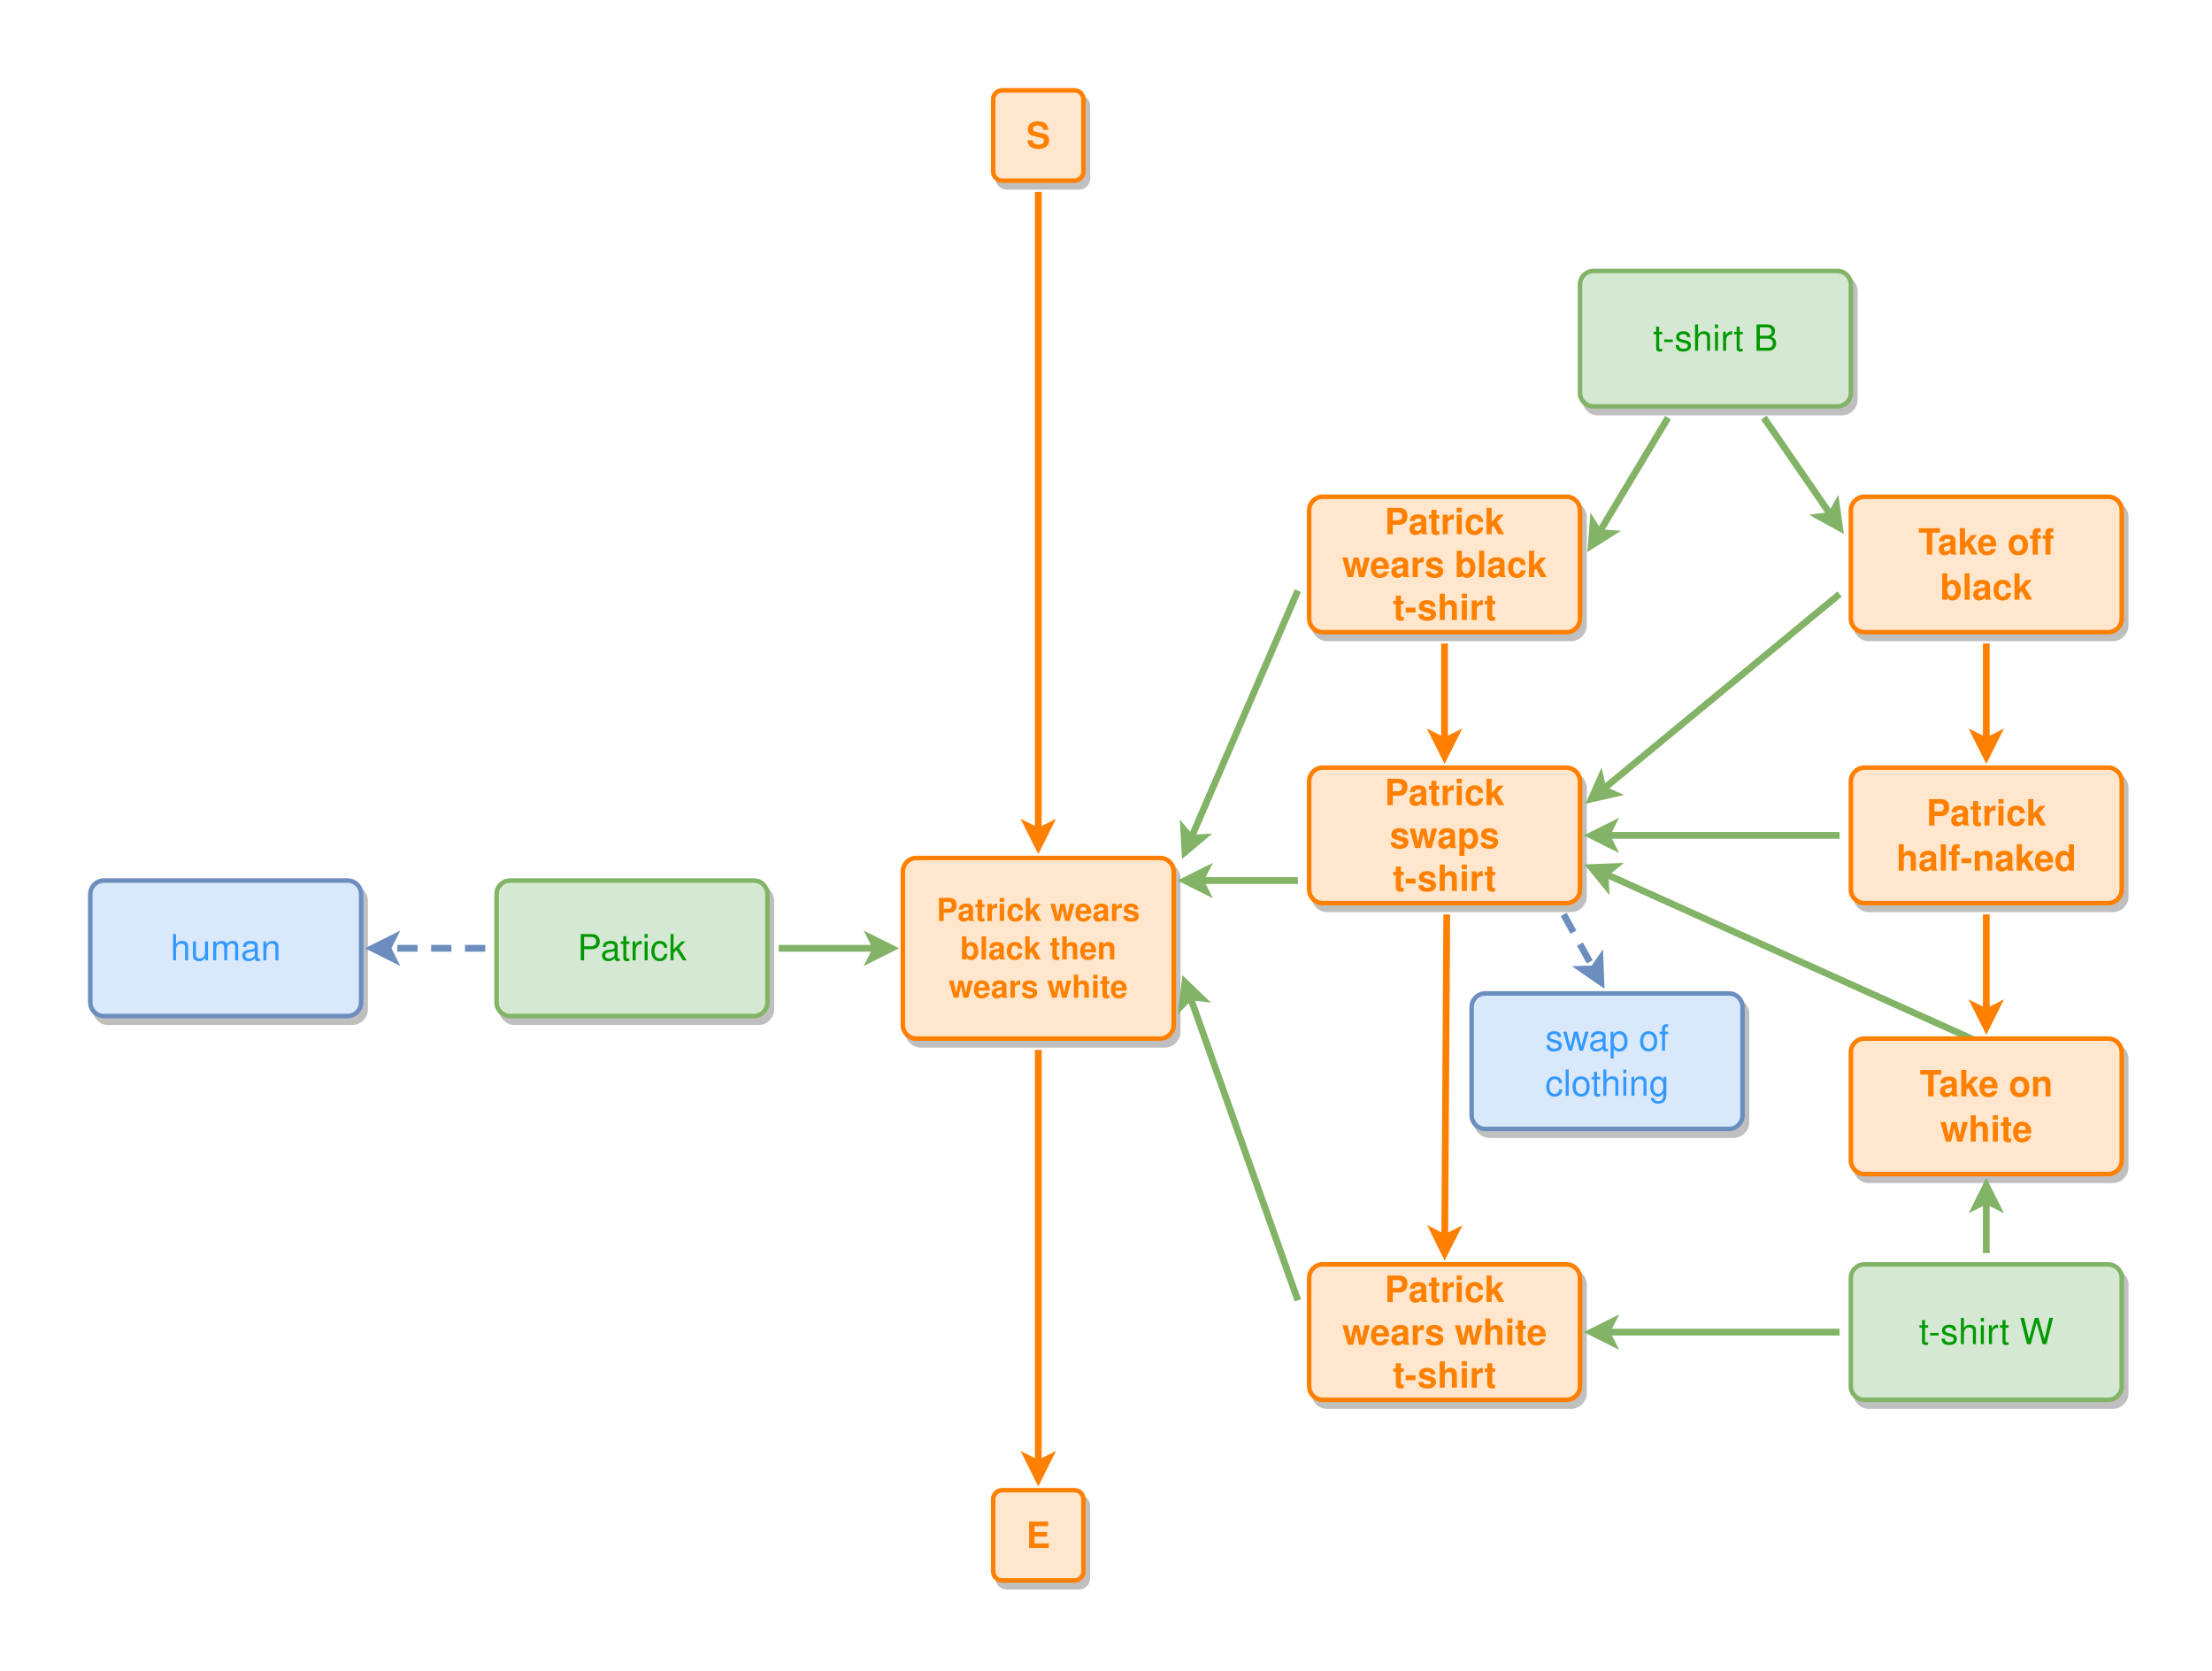
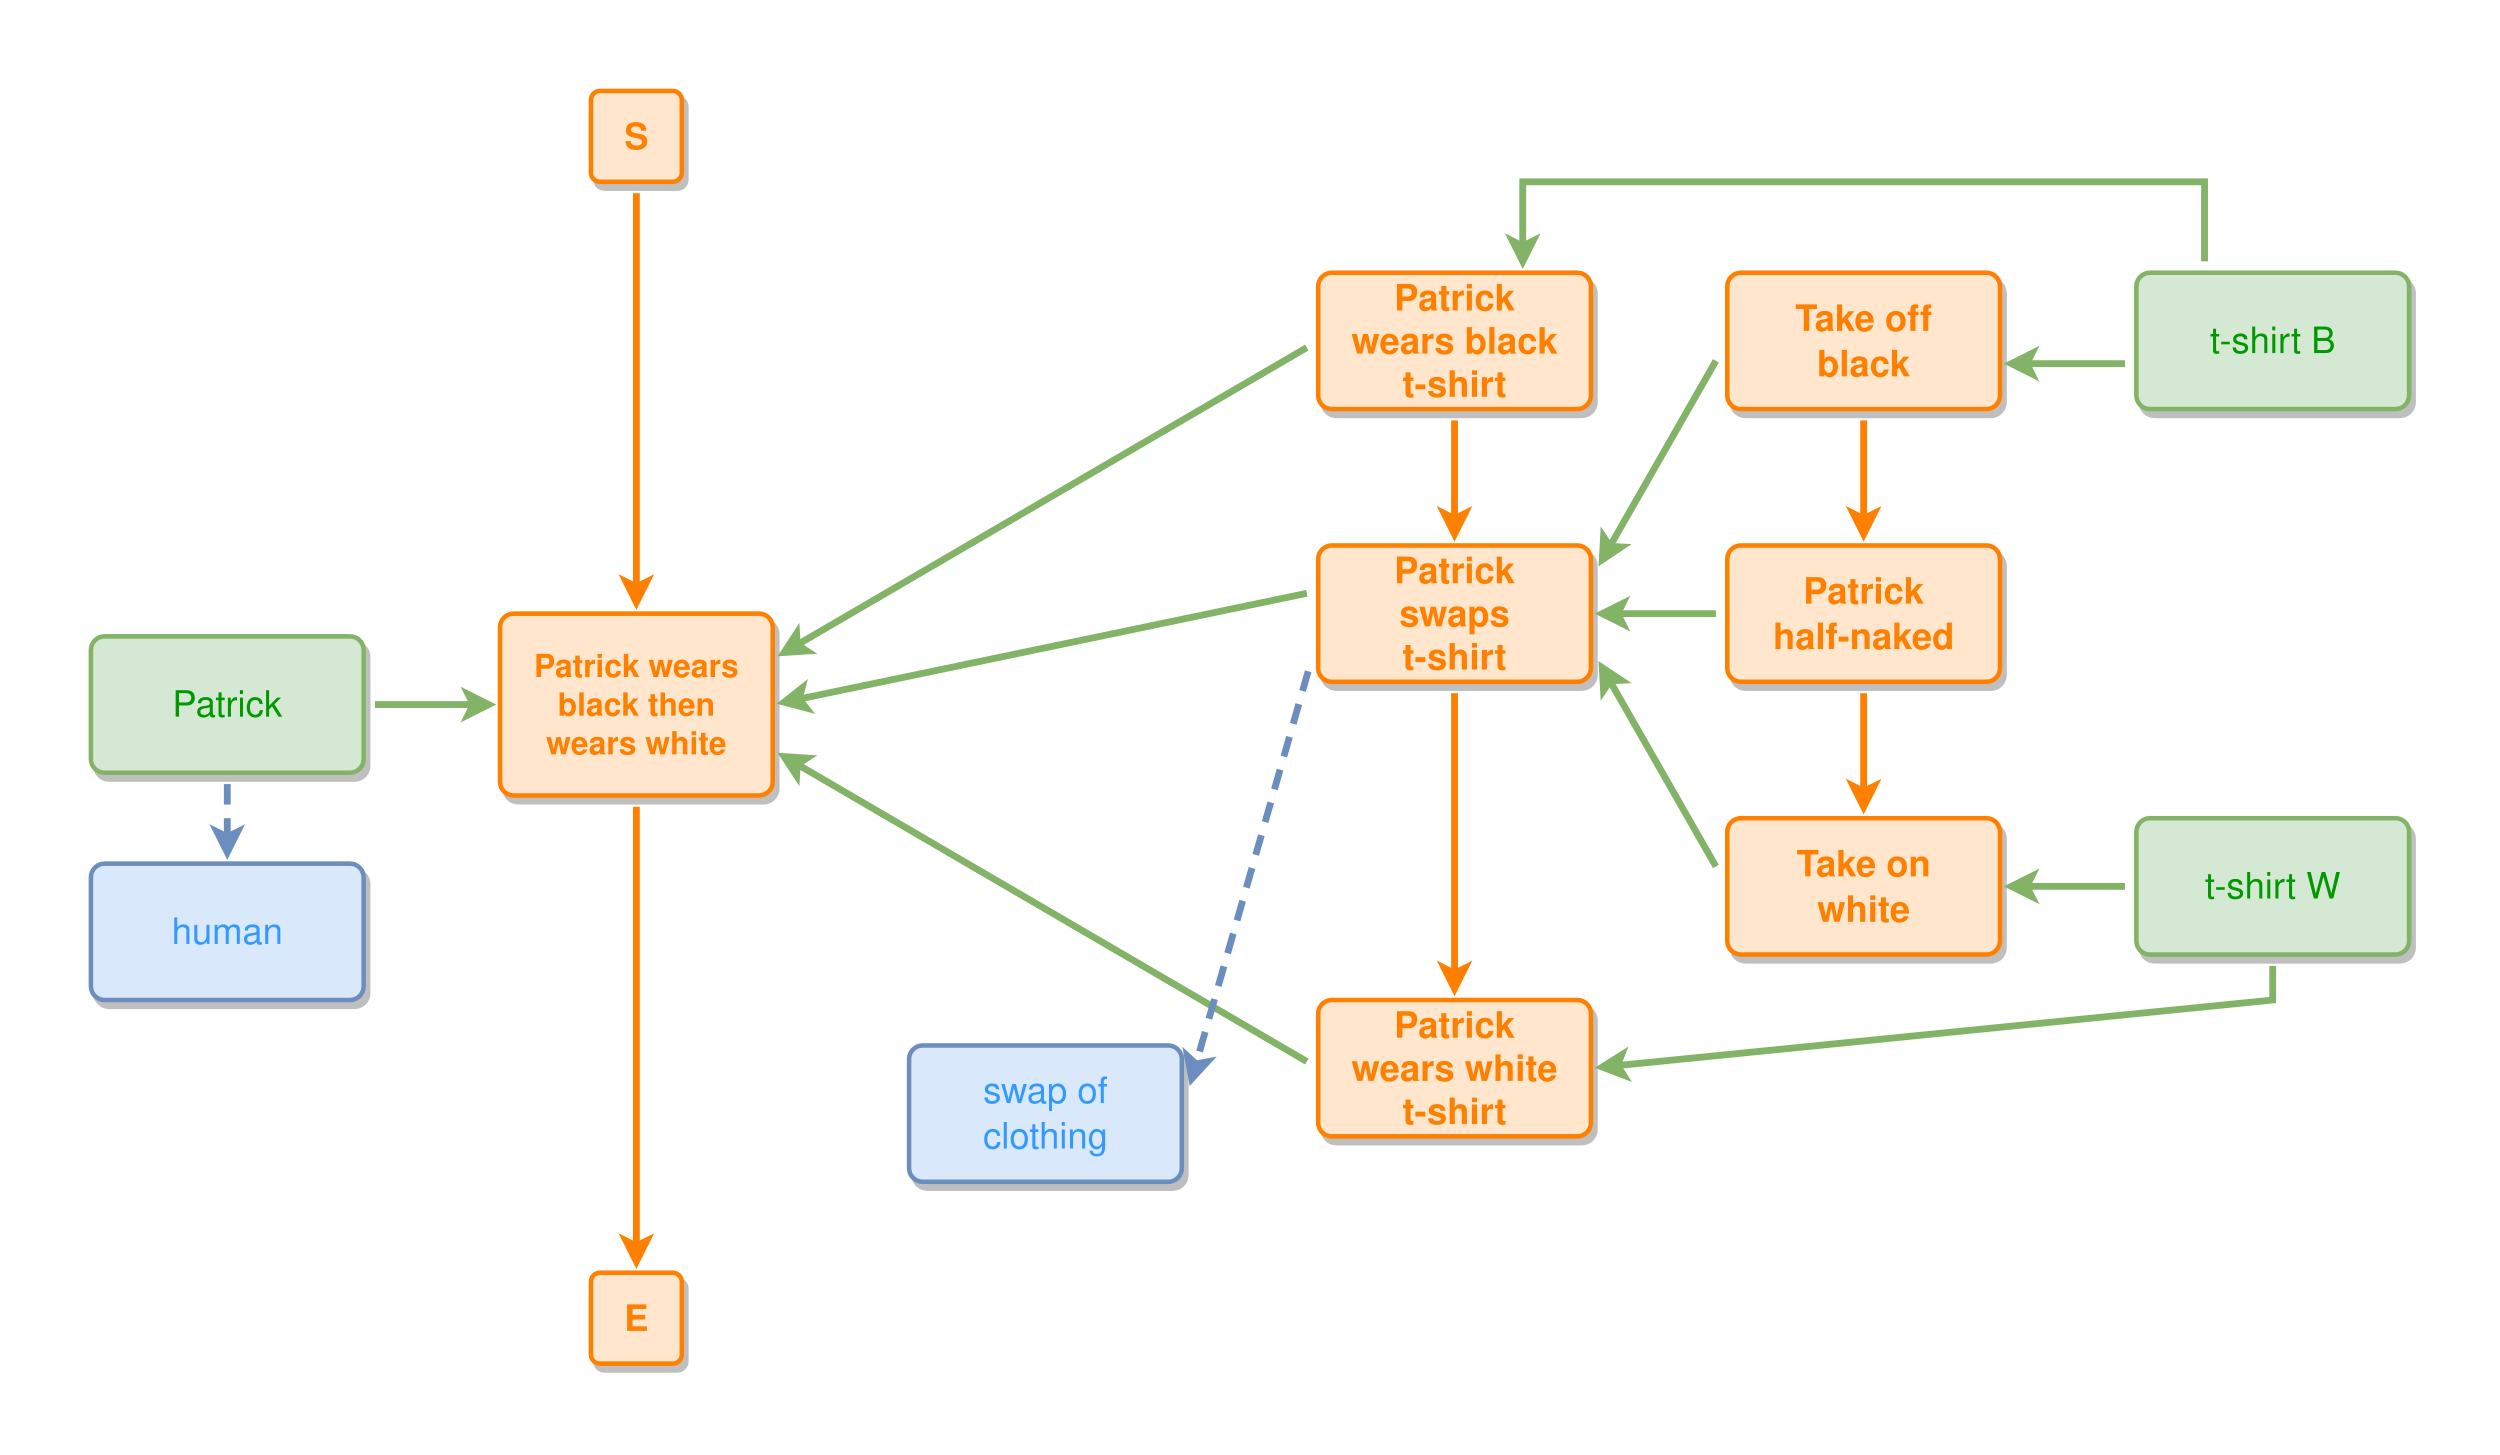
- <svg xmlns="http://www.w3.org/2000/svg" width="980" height="740" viewBox="0 0 980 740">
+ <svg xmlns="http://www.w3.org/2000/svg" width="1100" height="640" viewBox="0 0 1100 640">
  <defs>
  </defs>
  <g id="container-shells">
  </g>
  <g id="node-shadows">
-     <rect x="400" y="380" width="120" height="80" rx="6" ry="6" fill="#000000" stroke="#000000" stroke-width="2" opacity="0.25" transform="translate(2,3)" />
-     <rect x="820" y="560" width="120" height="60" rx="6" ry="6" fill="#000000" stroke="#000000" stroke-width="2" opacity="0.25" transform="translate(2,3)" />
-     <rect x="40" y="390" width="120" height="60" rx="6" ry="6" fill="#000000" stroke="#000000" stroke-width="2" opacity="0.25" transform="translate(2,3)" />
-     <rect x="652" y="440" width="120" height="60" rx="6" ry="6" fill="#000000" stroke="#000000" stroke-width="2" opacity="0.25" transform="translate(2,3)" />
-     <rect x="440" y="40" width="40" height="40" rx="4" ry="4" fill="#000000" stroke="#000000" stroke-width="2" opacity="0.25" transform="translate(2,3)" />
-     <rect x="440" y="660" width="40" height="40" rx="4" ry="4" fill="#000000" stroke="#000000" stroke-width="2" opacity="0.25" transform="translate(2,3)" />
-     <rect x="580" y="220" width="120" height="60" rx="6" ry="6" fill="#000000" stroke="#000000" stroke-width="2" opacity="0.25" transform="translate(2,3)" />
-     <rect x="580" y="340" width="120" height="60" rx="6" ry="6" fill="#000000" stroke="#000000" stroke-width="2" opacity="0.25" transform="translate(2,3)" />
-     <rect x="580" y="560" width="120" height="60" rx="6" ry="6" fill="#000000" stroke="#000000" stroke-width="2" opacity="0.25" transform="translate(2,3)" />
-     <rect x="820" y="220" width="120" height="60" rx="6" ry="6" fill="#000000" stroke="#000000" stroke-width="2" opacity="0.25" transform="translate(2,3)" />
-     <rect x="820" y="340" width="120" height="60" rx="6" ry="6" fill="#000000" stroke="#000000" stroke-width="2" opacity="0.25" transform="translate(2,3)" />
-     <rect x="820" y="460" width="120" height="60" rx="6" ry="6" fill="#000000" stroke="#000000" stroke-width="2" opacity="0.25" transform="translate(2,3)" />
-     <rect x="220" y="390" width="120" height="60" rx="6" ry="6" fill="#000000" stroke="#000000" stroke-width="2" opacity="0.25" transform="translate(2,3)" />
-     <rect x="700" y="120" width="120" height="60" rx="6" ry="6" fill="#000000" stroke="#000000" stroke-width="2" opacity="0.25" transform="translate(2,3)" />
+     <rect x="220" y="270" width="120" height="80" rx="6" ry="6" fill="#000000" stroke="#000000" stroke-width="2" opacity="0.25" transform="translate(2,3)" />
+     <rect x="940" y="360" width="120" height="60" rx="6" ry="6" fill="#000000" stroke="#000000" stroke-width="2" opacity="0.25" transform="translate(2,3)" />
+     <rect x="40" y="380" width="120" height="60" rx="6" ry="6" fill="#000000" stroke="#000000" stroke-width="2" opacity="0.25" transform="translate(2,3)" />
+     <rect x="400" y="460" width="120" height="60" rx="6" ry="6" fill="#000000" stroke="#000000" stroke-width="2" opacity="0.25" transform="translate(2,3)" />
+     <rect x="260" y="40" width="40" height="40" rx="4" ry="4" fill="#000000" stroke="#000000" stroke-width="2" opacity="0.25" transform="translate(2,3)" />
+     <rect x="260" y="560" width="40" height="40" rx="4" ry="4" fill="#000000" stroke="#000000" stroke-width="2" opacity="0.25" transform="translate(2,3)" />
+     <rect x="580" y="120" width="120" height="60" rx="6" ry="6" fill="#000000" stroke="#000000" stroke-width="2" opacity="0.25" transform="translate(2,3)" />
+     <rect x="580" y="240" width="120" height="60" rx="6" ry="6" fill="#000000" stroke="#000000" stroke-width="2" opacity="0.25" transform="translate(2,3)" />
+     <rect x="580" y="440" width="120" height="60" rx="6" ry="6" fill="#000000" stroke="#000000" stroke-width="2" opacity="0.25" transform="translate(2,3)" />
+     <rect x="760" y="120" width="120" height="60" rx="6" ry="6" fill="#000000" stroke="#000000" stroke-width="2" opacity="0.25" transform="translate(2,3)" />
+     <rect x="760" y="240" width="120" height="60" rx="6" ry="6" fill="#000000" stroke="#000000" stroke-width="2" opacity="0.25" transform="translate(2,3)" />
+     <rect x="760" y="360" width="120" height="60" rx="6" ry="6" fill="#000000" stroke="#000000" stroke-width="2" opacity="0.25" transform="translate(2,3)" />
+     <rect x="40" y="280" width="120" height="60" rx="6" ry="6" fill="#000000" stroke="#000000" stroke-width="2" opacity="0.25" transform="translate(2,3)" />
+     <rect x="940" y="120" width="120" height="60" rx="6" ry="6" fill="#000000" stroke="#000000" stroke-width="2" opacity="0.25" transform="translate(2,3)" />
  </g>
  <g id="edges">
-     <g class="edge" data-edge-idx="0" data-edge-base="leadsto" data-edge-from="1" data-edge-to="14">
-       <line x1="460.00" y1="465.00" x2="460.00" y2="648.25" stroke="#ff8000" stroke-width="3" />
-       <path d="M 460.00 655.00 L 455.50 646.00 L 460.00 648.25 L 464.50 646.00 Z" fill="#ff8000" stroke="#ff8000" stroke-width="3" stroke-miterlimit="10" />
+     <g class="edge" data-edge-idx="0" data-edge-base="leadsto" data-edge-from="2" data-edge-to="3">
+       <line x1="640.00" y1="185.00" x2="640.00" y2="228.25" stroke="#ff8000" stroke-width="3" />
+       <path d="M 640.00 235.00 L 635.50 226.00 L 640.00 228.25 L 644.50 226.00 Z" fill="#ff8000" stroke="#ff8000" stroke-width="3" stroke-miterlimit="10" />
    </g>
-     <g class="edge" data-edge-idx="1" data-edge-base="partof" data-edge-from="10" data-edge-to="4">
-       <line x1="815.00" y1="590.00" x2="711.75" y2="590.00" stroke="#82b366" stroke-width="3" />
-       <path d="M 705.00 590.00 L 714.00 585.50 L 711.75 590.00 L 714.00 594.50 Z" fill="#82b366" stroke="#82b366" stroke-width="3" stroke-miterlimit="10" />
+     <g class="edge" data-edge-idx="1" data-edge-base="leadsto" data-edge-from="3" data-edge-to="4">
+       <line x1="640.00" y1="305.00" x2="640.00" y2="428.25" stroke="#ff8000" stroke-width="3" />
+       <path d="M 640.00 435.00 L 635.50 426.00 L 640.00 428.25 L 644.50 426.00 Z" fill="#ff8000" stroke="#ff8000" stroke-width="3" stroke-miterlimit="10" />
    </g>
-     <g class="edge" data-edge-idx="2" data-edge-base="partof" data-edge-from="10" data-edge-to="7">
-       <line x1="880.00" y1="555.00" x2="880.00" y2="531.75" stroke="#82b366" stroke-width="3" />
-       <path d="M 880.00 525.00 L 884.50 534.00 L 880.00 531.75 L 875.50 534.00 Z" fill="#82b366" stroke="#82b366" stroke-width="3" stroke-miterlimit="10" />
+     <g class="edge" data-edge-idx="2" data-edge-base="partof" data-edge-from="2" data-edge-to="1">
+       <line x1="575.00" y1="152.92" x2="350.83" y2="283.68" stroke="#82b366" stroke-width="3" />
+       <path d="M 345.00 287.08 L 350.51 278.66 L 350.83 283.68 L 355.04 286.44 Z" fill="#82b366" stroke="#82b366" stroke-width="3" stroke-miterlimit="10" />
    </g>
-     <g class="edge" data-edge-idx="3" data-edge-base="leadsto" data-edge-from="13" data-edge-to="1">
-       <line x1="460.00" y1="85.00" x2="460.00" y2="368.25" stroke="#ff8000" stroke-width="3" />
-       <path d="M 460.00 375.00 L 455.50 366.00 L 460.00 368.25 L 464.50 366.00 Z" fill="#ff8000" stroke="#ff8000" stroke-width="3" stroke-miterlimit="10" />
+     <g class="edge" data-edge-idx="3" data-edge-base="partof" data-edge-from="3" data-edge-to="1">
+       <line x1="575.00" y1="261.04" x2="351.61" y2="307.58" stroke="#82b366" stroke-width="3" />
+       <path d="M 345.00 308.96 L 352.89 302.72 L 351.61 307.58 L 354.73 311.53 Z" fill="#82b366" stroke="#82b366" stroke-width="3" stroke-miterlimit="10" />
    </g>
-     <g class="edge" data-edge-idx="4" data-edge-base="partof" data-edge-from="2" data-edge-to="1">
-       <line x1="575.00" y1="261.58" x2="527.68" y2="371.22" stroke="#82b366" stroke-width="3" />
-       <path d="M 525.00 377.42 L 524.44 367.37 L 527.68 371.22 L 532.70 370.94 Z" fill="#82b366" stroke="#82b366" stroke-width="3" stroke-miterlimit="10" />
+     <g class="edge" data-edge-idx="4" data-edge-base="partof" data-edge-from="4" data-edge-to="1">
+       <line x1="575.00" y1="467.08" x2="350.83" y2="336.32" stroke="#82b366" stroke-width="3" />
+       <path d="M 345.00 332.92 L 355.04 333.56 L 350.83 336.32 L 350.51 341.34 Z" fill="#82b366" stroke="#82b366" stroke-width="3" stroke-miterlimit="10" />
    </g>
-     <g class="edge" data-edge-idx="5" data-edge-base="leadsto" data-edge-from="2" data-edge-to="3">
-       <line x1="640.00" y1="285.00" x2="640.00" y2="328.25" stroke="#ff8000" stroke-width="3" />
-       <path d="M 640.00 335.00 L 635.50 326.00 L 640.00 328.25 L 644.50 326.00 Z" fill="#ff8000" stroke="#ff8000" stroke-width="3" stroke-miterlimit="10" />
+     <g class="edge" data-edge-idx="5" data-edge-base="partof" data-edge-from="5" data-edge-to="3">
+       <line x1="755.00" y1="158.75" x2="708.35" y2="240.39" stroke="#82b366" stroke-width="3" />
+       <path d="M 705.00 246.25 L 705.56 236.20 L 708.35 240.39 L 713.37 240.67 Z" fill="#82b366" stroke="#82b366" stroke-width="3" stroke-miterlimit="10" />
    </g>
-     <g class="edge" data-edge-idx="6" data-edge-base="partof" data-edge-from="3" data-edge-to="1">
-       <line x1="575.00" y1="390.00" x2="531.75" y2="390.00" stroke="#82b366" stroke-width="3" />
-       <path d="M 525.00 390.00 L 534.00 385.50 L 531.75 390.00 L 534.00 394.50 Z" fill="#82b366" stroke="#82b366" stroke-width="3" stroke-miterlimit="10" />
+     <g class="edge" data-edge-idx="6" data-edge-base="partof" data-edge-from="6" data-edge-to="3">
+       <line x1="755.00" y1="270.00" x2="711.75" y2="270.00" stroke="#82b366" stroke-width="3" />
+       <path d="M 705.00 270.00 L 714.00 265.50 L 711.75 270.00 L 714.00 274.50 Z" fill="#82b366" stroke="#82b366" stroke-width="3" stroke-miterlimit="10" />
    </g>
-     <g class="edge" data-edge-idx="7" data-edge-base="expresses" data-edge-from="3" data-edge-to="12">
-       <line x1="692.75" y1="405.00" x2="706.00" y2="429.09" stroke="#6c8ebf" stroke-width="3" stroke-dasharray="9 6" />
-       <path d="M 709.25 435.00 L 700.97 429.28 L 706.00 429.09 L 708.86 424.95 Z" fill="#6c8ebf" stroke="#6c8ebf" stroke-width="3" stroke-miterlimit="10" />
+     <g class="edge" data-edge-idx="7" data-edge-base="partof" data-edge-from="7" data-edge-to="3">
+       <line x1="755.00" y1="381.25" x2="708.35" y2="299.61" stroke="#82b366" stroke-width="3" />
+       <path d="M 705.00 293.75 L 713.37 299.33 L 708.35 299.61 L 705.56 303.80 Z" fill="#82b366" stroke="#82b366" stroke-width="3" stroke-miterlimit="10" />
    </g>
-     <g class="edge" data-edge-idx="8" data-edge-base="leadsto" data-edge-from="3" data-edge-to="4">
-       <line x1="640.97" y1="405.00" x2="640.07" y2="548.25" stroke="#ff8000" stroke-width="3" />
-       <path d="M 640.03 555.00 L 635.59 545.97 L 640.07 548.25 L 644.59 546.03 Z" fill="#ff8000" stroke="#ff8000" stroke-width="3" stroke-miterlimit="10" />
+     <g class="edge" data-edge-idx="8" data-edge-base="leadsto" data-edge-from="5" data-edge-to="6">
+       <line x1="820.00" y1="185.00" x2="820.00" y2="228.25" stroke="#ff8000" stroke-width="3" />
+       <path d="M 820.00 235.00 L 815.50 226.00 L 820.00 228.25 L 824.50 226.00 Z" fill="#ff8000" stroke="#ff8000" stroke-width="3" stroke-miterlimit="10" />
    </g>
-     <g class="edge" data-edge-idx="9" data-edge-base="partof" data-edge-from="4" data-edge-to="1">
-       <line x1="575.00" y1="575.92" x2="527.26" y2="441.44" stroke="#82b366" stroke-width="3" />
-       <path d="M 525.00 435.08 L 532.25 442.06 L 527.26 441.44 L 523.77 445.07 Z" fill="#82b366" stroke="#82b366" stroke-width="3" stroke-miterlimit="10" />
+     <g class="edge" data-edge-idx="9" data-edge-base="leadsto" data-edge-from="6" data-edge-to="7">
+       <line x1="820.00" y1="305.00" x2="820.00" y2="348.25" stroke="#ff8000" stroke-width="3" />
+       <path d="M 820.00 355.00 L 815.50 346.00 L 820.00 348.25 L 824.50 346.00 Z" fill="#ff8000" stroke="#ff8000" stroke-width="3" stroke-miterlimit="10" />
    </g>
-     <g class="edge" data-edge-idx="10" data-edge-base="partof" data-edge-from="5" data-edge-to="3">
-       <line x1="815.00" y1="263.12" x2="710.21" y2="349.58" stroke="#82b366" stroke-width="3" />
-       <path d="M 705.00 353.88 L 709.08 344.68 L 710.21 349.58 L 714.81 351.62 Z" fill="#82b366" stroke="#82b366" stroke-width="3" stroke-miterlimit="10" />
+     <g class="edge" data-edge-idx="10" data-edge-base="partof" data-edge-from="8" data-edge-to="1">
+       <line x1="165.00" y1="310.00" x2="208.25" y2="310.00" stroke="#82b366" stroke-width="3" />
+       <path d="M 215.00 310.00 L 206.00 314.50 L 208.25 310.00 L 206.00 305.50 Z" fill="#82b366" stroke="#82b366" stroke-width="3" stroke-miterlimit="10" />
    </g>
-     <g class="edge" data-edge-idx="11" data-edge-base="leadsto" data-edge-from="5" data-edge-to="6">
-       <line x1="880.00" y1="285.00" x2="880.00" y2="328.25" stroke="#ff8000" stroke-width="3" />
-       <path d="M 880.00 335.00 L 875.50 326.00 L 880.00 328.25 L 884.50 326.00 Z" fill="#ff8000" stroke="#ff8000" stroke-width="3" stroke-miterlimit="10" />
+     <g class="edge" data-edge-idx="11" data-edge-base="partof" data-edge-from="9" data-edge-to="2">
+       <polyline points="970.00,115.00 970,80 670,80 670.00,108.25" fill="none" stroke="#82b366" stroke-width="3" />
+       <path d="M 670.00 115.00 L 665.50 106.00 L 670.00 108.25 L 674.50 106.00 Z" fill="#82b366" stroke="#82b366" stroke-width="3" stroke-miterlimit="10" />
    </g>
-     <g class="edge" data-edge-idx="12" data-edge-base="partof" data-edge-from="6" data-edge-to="3">
-       <line x1="815.00" y1="370.00" x2="711.75" y2="370.00" stroke="#82b366" stroke-width="3" />
-       <path d="M 705.00 370.00 L 714.00 365.50 L 711.75 370.00 L 714.00 374.50 Z" fill="#82b366" stroke="#82b366" stroke-width="3" stroke-miterlimit="10" />
+     <g class="edge" data-edge-idx="12" data-edge-base="partof" data-edge-from="9" data-edge-to="5">
+       <line x1="935.00" y1="160.00" x2="891.75" y2="160.00" stroke="#82b366" stroke-width="3" />
+       <path d="M 885.00 160.00 L 894.00 155.50 L 891.75 160.00 L 894.00 164.50 Z" fill="#82b366" stroke="#82b366" stroke-width="3" stroke-miterlimit="10" />
    </g>
-     <g class="edge" data-edge-idx="13" data-edge-base="leadsto" data-edge-from="6" data-edge-to="7">
-       <line x1="880.00" y1="405.00" x2="880.00" y2="448.25" stroke="#ff8000" stroke-width="3" />
-       <path d="M 880.00 455.00 L 875.50 446.00 L 880.00 448.25 L 884.50 446.00 Z" fill="#ff8000" stroke="#ff8000" stroke-width="3" stroke-miterlimit="10" />
+     <g class="edge" data-edge-idx="13" data-edge-base="partof" data-edge-from="10" data-edge-to="4">
+       <polyline points="1000.00,425.00 1000,440 711.72,468.83" fill="none" stroke="#82b366" stroke-width="3" />
+       <path d="M 705.00 469.50 L 713.51 464.13 L 711.72 468.83 L 714.40 473.08 Z" fill="#82b366" stroke="#82b366" stroke-width="3" stroke-miterlimit="10" />
    </g>
-     <g class="edge" data-edge-idx="14" data-edge-base="partof" data-edge-from="7" data-edge-to="3">
-       <line x1="935.00" y1="487.75" x2="711.16" y2="387.02" stroke="#82b366" stroke-width="3" />
-       <path d="M 705.00 384.25 L 715.05 383.84 L 711.16 387.02 L 711.36 392.05 Z" fill="#82b366" stroke="#82b366" stroke-width="3" stroke-miterlimit="10" />
+     <g class="edge" data-edge-idx="14" data-edge-base="partof" data-edge-from="10" data-edge-to="7">
+       <line x1="935.00" y1="390.00" x2="891.75" y2="390.00" stroke="#82b366" stroke-width="3" />
+       <path d="M 885.00 390.00 L 894.00 385.50 L 891.75 390.00 L 894.00 394.50 Z" fill="#82b366" stroke="#82b366" stroke-width="3" stroke-miterlimit="10" />
    </g>
-     <g class="edge" data-edge-idx="15" data-edge-base="partof" data-edge-from="8" data-edge-to="1">
-       <line x1="345.00" y1="420.00" x2="388.25" y2="420.00" stroke="#82b366" stroke-width="3" />
-       <path d="M 395.00 420.00 L 386.00 424.50 L 388.25 420.00 L 386.00 415.50 Z" fill="#82b366" stroke="#82b366" stroke-width="3" stroke-miterlimit="10" />
+     <g class="edge" data-edge-idx="15" data-edge-base="expresses" data-edge-from="8" data-edge-to="11">
+       <line x1="100.00" y1="345.00" x2="100.00" y2="368.25" stroke="#6c8ebf" stroke-width="3" stroke-dasharray="9 6" />
+       <path d="M 100.00 375.00 L 95.50 366.00 L 100.00 368.25 L 104.50 366.00 Z" fill="#6c8ebf" stroke="#6c8ebf" stroke-width="3" stroke-miterlimit="10" />
    </g>
-     <g class="edge" data-edge-idx="16" data-edge-base="expresses" data-edge-from="8" data-edge-to="11">
-       <line x1="215.00" y1="420.00" x2="171.75" y2="420.00" stroke="#6c8ebf" stroke-width="3" stroke-dasharray="9 6" />
-       <path d="M 165.00 420.00 L 174.00 415.50 L 171.75 420.00 L 174.00 424.50 Z" fill="#6c8ebf" stroke="#6c8ebf" stroke-width="3" stroke-miterlimit="10" />
+     <g class="edge" data-edge-idx="16" data-edge-base="expresses" data-edge-from="3" data-edge-to="12">
+       <line x1="575.60" y1="295.38" x2="526.25" y2="468.13" stroke="#6c8ebf" stroke-width="3" stroke-dasharray="9 6" />
+       <path d="M 524.40 474.62 L 522.54 464.73 L 526.25 468.13 L 531.19 467.20 Z" fill="#6c8ebf" stroke="#6c8ebf" stroke-width="3" stroke-miterlimit="10" />
    </g>
-     <g class="edge" data-edge-idx="17" data-edge-base="partof" data-edge-from="9" data-edge-to="2">
-       <line x1="739.00" y1="185.00" x2="708.47" y2="235.88" stroke="#82b366" stroke-width="3" />
-       <path d="M 705.00 241.67 L 705.77 231.63 L 708.47 235.88 L 713.49 236.26 Z" fill="#82b366" stroke="#82b366" stroke-width="3" stroke-miterlimit="10" />
+     <g class="edge" data-edge-idx="17" data-edge-base="leadsto" data-edge-from="13" data-edge-to="1">
+       <line x1="280.00" y1="85.00" x2="280.00" y2="258.25" stroke="#ff8000" stroke-width="3" />
+       <path d="M 280.00 265.00 L 275.50 256.00 L 280.00 258.25 L 284.50 256.00 Z" fill="#ff8000" stroke="#ff8000" stroke-width="3" stroke-miterlimit="10" />
    </g>
-     <g class="edge" data-edge-idx="18" data-edge-base="partof" data-edge-from="9" data-edge-to="5">
-       <line x1="781.44" y1="185.00" x2="811.17" y2="228.18" stroke="#82b366" stroke-width="3" />
-       <path d="M 815.00 233.74 L 806.19 228.88 L 811.17 228.18 L 813.60 223.77 Z" fill="#82b366" stroke="#82b366" stroke-width="3" stroke-miterlimit="10" />
+     <g class="edge" data-edge-idx="18" data-edge-base="leadsto" data-edge-from="1" data-edge-to="14">
+       <line x1="280.00" y1="355.00" x2="280.00" y2="548.25" stroke="#ff8000" stroke-width="3" />
+       <path d="M 280.00 555.00 L 275.50 546.00 L 280.00 548.25 L 284.50 546.00 Z" fill="#ff8000" stroke="#ff8000" stroke-width="3" stroke-miterlimit="10" />
    </g>
  </g>
  <g id="nodes">
-     <rect x="400" y="380" width="120" height="80" rx="6" ry="6" fill="#ffe6cc" stroke="#ff8000" stroke-width="2" />
-     <text x="460" y="403" text-anchor="middle" dominant-baseline="middle" font-family="Helvetica,Inter,Segoe UI,Arial" font-size="14" font-weight="bold" fill="#ff8000">Patrick wears</text>
-     <text x="460" y="420" text-anchor="middle" dominant-baseline="middle" font-family="Helvetica,Inter,Segoe UI,Arial" font-size="14" font-weight="bold" fill="#ff8000">black then</text>
-     <text x="460" y="437" text-anchor="middle" dominant-baseline="middle" font-family="Helvetica,Inter,Segoe UI,Arial" font-size="14" font-weight="bold" fill="#ff8000">wears white</text>
-     <rect x="820" y="560" width="120" height="60" rx="6" ry="6" fill="#d5e8d4" stroke="#82b366" stroke-width="2" />
-     <text x="880" y="590" text-anchor="middle" dominant-baseline="middle" font-family="Helvetica,Inter,Segoe UI,Arial" font-size="16" font-weight="normal" fill="#009900">t-shirt W</text>
-     <rect x="40" y="390" width="120" height="60" rx="6" ry="6" fill="#dae8fc" stroke="#6c8ebf" stroke-width="2" />
-     <text x="100" y="420" text-anchor="middle" dominant-baseline="middle" font-family="Helvetica,Inter,Segoe UI,Arial" font-size="16" font-weight="normal" fill="#3399ff">human</text>
-     <rect x="652" y="440" width="120" height="60" rx="6" ry="6" fill="#dae8fc" stroke="#6c8ebf" stroke-width="2" />
-     <text x="712" y="460" text-anchor="middle" dominant-baseline="middle" font-family="Helvetica,Inter,Segoe UI,Arial" font-size="16" font-weight="normal" fill="#3399ff">swap of</text>
-     <text x="712" y="480" text-anchor="middle" dominant-baseline="middle" font-family="Helvetica,Inter,Segoe UI,Arial" font-size="16" font-weight="normal" fill="#3399ff">clothing</text>
-     <rect x="440" y="40" width="40" height="40" rx="4" ry="4" fill="#ffe6cc" stroke="#ff8000" stroke-width="2" />
-     <text x="460" y="60" text-anchor="middle" dominant-baseline="middle" font-family="Helvetica,Inter,Segoe UI,Arial" font-size="16" font-weight="bold" fill="#ff8000">S</text>
-     <rect x="440" y="660" width="40" height="40" rx="4" ry="4" fill="#ffe6cc" stroke="#ff8000" stroke-width="2" />
-     <text x="460" y="680" text-anchor="middle" dominant-baseline="middle" font-family="Helvetica,Inter,Segoe UI,Arial" font-size="16" font-weight="bold" fill="#ff8000">E</text>
-     <rect x="580" y="220" width="120" height="60" rx="6" ry="6" fill="#ffe6cc" stroke="#ff8000" stroke-width="2" />
-     <text x="640" y="231" text-anchor="middle" dominant-baseline="middle" font-family="Helvetica,Inter,Segoe UI,Arial" font-size="16" font-weight="bold" fill="#ff8000">Patrick</text>
-     <text x="640" y="250" text-anchor="middle" dominant-baseline="middle" font-family="Helvetica,Inter,Segoe UI,Arial" font-size="16" font-weight="bold" fill="#ff8000">wears black</text>
-     <text x="640" y="269" text-anchor="middle" dominant-baseline="middle" font-family="Helvetica,Inter,Segoe UI,Arial" font-size="16" font-weight="bold" fill="#ff8000">t-shirt</text>
-     <rect x="580" y="340" width="120" height="60" rx="6" ry="6" fill="#ffe6cc" stroke="#ff8000" stroke-width="2" />
-     <text x="640" y="351" text-anchor="middle" dominant-baseline="middle" font-family="Helvetica,Inter,Segoe UI,Arial" font-size="16" font-weight="bold" fill="#ff8000">Patrick</text>
-     <text x="640" y="370" text-anchor="middle" dominant-baseline="middle" font-family="Helvetica,Inter,Segoe UI,Arial" font-size="16" font-weight="bold" fill="#ff8000">swaps</text>
-     <text x="640" y="389" text-anchor="middle" dominant-baseline="middle" font-family="Helvetica,Inter,Segoe UI,Arial" font-size="16" font-weight="bold" fill="#ff8000">t-shirt</text>
-     <rect x="580" y="560" width="120" height="60" rx="6" ry="6" fill="#ffe6cc" stroke="#ff8000" stroke-width="2" />
-     <text x="640" y="571" text-anchor="middle" dominant-baseline="middle" font-family="Helvetica,Inter,Segoe UI,Arial" font-size="16" font-weight="bold" fill="#ff8000">Patrick</text>
-     <text x="640" y="590" text-anchor="middle" dominant-baseline="middle" font-family="Helvetica,Inter,Segoe UI,Arial" font-size="16" font-weight="bold" fill="#ff8000">wears white</text>
-     <text x="640" y="609" text-anchor="middle" dominant-baseline="middle" font-family="Helvetica,Inter,Segoe UI,Arial" font-size="16" font-weight="bold" fill="#ff8000">t-shirt</text>
-     <rect x="820" y="220" width="120" height="60" rx="6" ry="6" fill="#ffe6cc" stroke="#ff8000" stroke-width="2" />
-     <text x="880" y="240" text-anchor="middle" dominant-baseline="middle" font-family="Helvetica,Inter,Segoe UI,Arial" font-size="16" font-weight="bold" fill="#ff8000">Take off</text>
-     <text x="880" y="260" text-anchor="middle" dominant-baseline="middle" font-family="Helvetica,Inter,Segoe UI,Arial" font-size="16" font-weight="bold" fill="#ff8000">black</text>
-     <rect x="820" y="340" width="120" height="60" rx="6" ry="6" fill="#ffe6cc" stroke="#ff8000" stroke-width="2" />
-     <text x="880" y="360" text-anchor="middle" dominant-baseline="middle" font-family="Helvetica,Inter,Segoe UI,Arial" font-size="16" font-weight="bold" fill="#ff8000">Patrick</text>
-     <text x="880" y="380" text-anchor="middle" dominant-baseline="middle" font-family="Helvetica,Inter,Segoe UI,Arial" font-size="16" font-weight="bold" fill="#ff8000">half-naked</text>
-     <rect x="820" y="460" width="120" height="60" rx="6" ry="6" fill="#ffe6cc" stroke="#ff8000" stroke-width="2" />
-     <text x="880" y="480" text-anchor="middle" dominant-baseline="middle" font-family="Helvetica,Inter,Segoe UI,Arial" font-size="16" font-weight="bold" fill="#ff8000">Take on</text>
-     <text x="880" y="500" text-anchor="middle" dominant-baseline="middle" font-family="Helvetica,Inter,Segoe UI,Arial" font-size="16" font-weight="bold" fill="#ff8000">white</text>
-     <rect x="220" y="390" width="120" height="60" rx="6" ry="6" fill="#d5e8d4" stroke="#82b366" stroke-width="2" />
-     <text x="280" y="420" text-anchor="middle" dominant-baseline="middle" font-family="Helvetica,Inter,Segoe UI,Arial" font-size="16" font-weight="normal" fill="#009900">Patrick</text>
-     <rect x="700" y="120" width="120" height="60" rx="6" ry="6" fill="#d5e8d4" stroke="#82b366" stroke-width="2" />
-     <text x="760" y="150" text-anchor="middle" dominant-baseline="middle" font-family="Helvetica,Inter,Segoe UI,Arial" font-size="16" font-weight="normal" fill="#009900">t-shirt B</text>
+     <rect x="220" y="270" width="120" height="80" rx="6" ry="6" fill="#ffe6cc" stroke="#ff8000" stroke-width="2" />
+     <text x="280" y="293" text-anchor="middle" dominant-baseline="middle" font-family="Helvetica,Inter,Segoe UI,Arial" font-size="14" font-weight="bold" fill="#ff8000">Patrick wears</text>
+     <text x="280" y="310" text-anchor="middle" dominant-baseline="middle" font-family="Helvetica,Inter,Segoe UI,Arial" font-size="14" font-weight="bold" fill="#ff8000">black then</text>
+     <text x="280" y="327" text-anchor="middle" dominant-baseline="middle" font-family="Helvetica,Inter,Segoe UI,Arial" font-size="14" font-weight="bold" fill="#ff8000">wears white</text>
+     <rect x="940" y="360" width="120" height="60" rx="6" ry="6" fill="#d5e8d4" stroke="#82b366" stroke-width="2" />
+     <text x="1000" y="390" text-anchor="middle" dominant-baseline="middle" font-family="Helvetica,Inter,Segoe UI,Arial" font-size="16" font-weight="normal" fill="#009900">t-shirt W</text>
+     <rect x="40" y="380" width="120" height="60" rx="6" ry="6" fill="#dae8fc" stroke="#6c8ebf" stroke-width="2" />
+     <text x="100" y="410" text-anchor="middle" dominant-baseline="middle" font-family="Helvetica,Inter,Segoe UI,Arial" font-size="16" font-weight="normal" fill="#3399ff">human</text>
+     <rect x="400" y="460" width="120" height="60" rx="6" ry="6" fill="#dae8fc" stroke="#6c8ebf" stroke-width="2" />
+     <text x="460" y="480" text-anchor="middle" dominant-baseline="middle" font-family="Helvetica,Inter,Segoe UI,Arial" font-size="16" font-weight="normal" fill="#3399ff">swap of</text>
+     <text x="460" y="500" text-anchor="middle" dominant-baseline="middle" font-family="Helvetica,Inter,Segoe UI,Arial" font-size="16" font-weight="normal" fill="#3399ff">clothing</text>
+     <rect x="260" y="40" width="40" height="40" rx="4" ry="4" fill="#ffe6cc" stroke="#ff8000" stroke-width="2" />
+     <text x="280" y="60" text-anchor="middle" dominant-baseline="middle" font-family="Helvetica,Inter,Segoe UI,Arial" font-size="16" font-weight="bold" fill="#ff8000">S</text>
+     <rect x="260" y="560" width="40" height="40" rx="4" ry="4" fill="#ffe6cc" stroke="#ff8000" stroke-width="2" />
+     <text x="280" y="580" text-anchor="middle" dominant-baseline="middle" font-family="Helvetica,Inter,Segoe UI,Arial" font-size="16" font-weight="bold" fill="#ff8000">E</text>
+     <rect x="580" y="120" width="120" height="60" rx="6" ry="6" fill="#ffe6cc" stroke="#ff8000" stroke-width="2" />
+     <text x="640" y="131" text-anchor="middle" dominant-baseline="middle" font-family="Helvetica,Inter,Segoe UI,Arial" font-size="16" font-weight="bold" fill="#ff8000">Patrick</text>
+     <text x="640" y="150" text-anchor="middle" dominant-baseline="middle" font-family="Helvetica,Inter,Segoe UI,Arial" font-size="16" font-weight="bold" fill="#ff8000">wears black</text>
+     <text x="640" y="169" text-anchor="middle" dominant-baseline="middle" font-family="Helvetica,Inter,Segoe UI,Arial" font-size="16" font-weight="bold" fill="#ff8000">t-shirt</text>
+     <rect x="580" y="240" width="120" height="60" rx="6" ry="6" fill="#ffe6cc" stroke="#ff8000" stroke-width="2" />
+     <text x="640" y="251" text-anchor="middle" dominant-baseline="middle" font-family="Helvetica,Inter,Segoe UI,Arial" font-size="16" font-weight="bold" fill="#ff8000">Patrick</text>
+     <text x="640" y="270" text-anchor="middle" dominant-baseline="middle" font-family="Helvetica,Inter,Segoe UI,Arial" font-size="16" font-weight="bold" fill="#ff8000">swaps</text>
+     <text x="640" y="289" text-anchor="middle" dominant-baseline="middle" font-family="Helvetica,Inter,Segoe UI,Arial" font-size="16" font-weight="bold" fill="#ff8000">t-shirt</text>
+     <rect x="580" y="440" width="120" height="60" rx="6" ry="6" fill="#ffe6cc" stroke="#ff8000" stroke-width="2" />
+     <text x="640" y="451" text-anchor="middle" dominant-baseline="middle" font-family="Helvetica,Inter,Segoe UI,Arial" font-size="16" font-weight="bold" fill="#ff8000">Patrick</text>
+     <text x="640" y="470" text-anchor="middle" dominant-baseline="middle" font-family="Helvetica,Inter,Segoe UI,Arial" font-size="16" font-weight="bold" fill="#ff8000">wears white</text>
+     <text x="640" y="489" text-anchor="middle" dominant-baseline="middle" font-family="Helvetica,Inter,Segoe UI,Arial" font-size="16" font-weight="bold" fill="#ff8000">t-shirt</text>
+     <rect x="760" y="120" width="120" height="60" rx="6" ry="6" fill="#ffe6cc" stroke="#ff8000" stroke-width="2" />
+     <text x="820" y="140" text-anchor="middle" dominant-baseline="middle" font-family="Helvetica,Inter,Segoe UI,Arial" font-size="16" font-weight="bold" fill="#ff8000">Take off</text>
+     <text x="820" y="160" text-anchor="middle" dominant-baseline="middle" font-family="Helvetica,Inter,Segoe UI,Arial" font-size="16" font-weight="bold" fill="#ff8000">black</text>
+     <rect x="760" y="240" width="120" height="60" rx="6" ry="6" fill="#ffe6cc" stroke="#ff8000" stroke-width="2" />
+     <text x="820" y="260" text-anchor="middle" dominant-baseline="middle" font-family="Helvetica,Inter,Segoe UI,Arial" font-size="16" font-weight="bold" fill="#ff8000">Patrick</text>
+     <text x="820" y="280" text-anchor="middle" dominant-baseline="middle" font-family="Helvetica,Inter,Segoe UI,Arial" font-size="16" font-weight="bold" fill="#ff8000">half-naked</text>
+     <rect x="760" y="360" width="120" height="60" rx="6" ry="6" fill="#ffe6cc" stroke="#ff8000" stroke-width="2" />
+     <text x="820" y="380" text-anchor="middle" dominant-baseline="middle" font-family="Helvetica,Inter,Segoe UI,Arial" font-size="16" font-weight="bold" fill="#ff8000">Take on</text>
+     <text x="820" y="400" text-anchor="middle" dominant-baseline="middle" font-family="Helvetica,Inter,Segoe UI,Arial" font-size="16" font-weight="bold" fill="#ff8000">white</text>
+     <rect x="40" y="280" width="120" height="60" rx="6" ry="6" fill="#d5e8d4" stroke="#82b366" stroke-width="2" />
+     <text x="100" y="310" text-anchor="middle" dominant-baseline="middle" font-family="Helvetica,Inter,Segoe UI,Arial" font-size="16" font-weight="normal" fill="#009900">Patrick</text>
+     <rect x="940" y="120" width="120" height="60" rx="6" ry="6" fill="#d5e8d4" stroke="#82b366" stroke-width="2" />
+     <text x="1000" y="150" text-anchor="middle" dominant-baseline="middle" font-family="Helvetica,Inter,Segoe UI,Arial" font-size="16" font-weight="normal" fill="#009900">t-shirt B</text>
  </g>
</svg>
